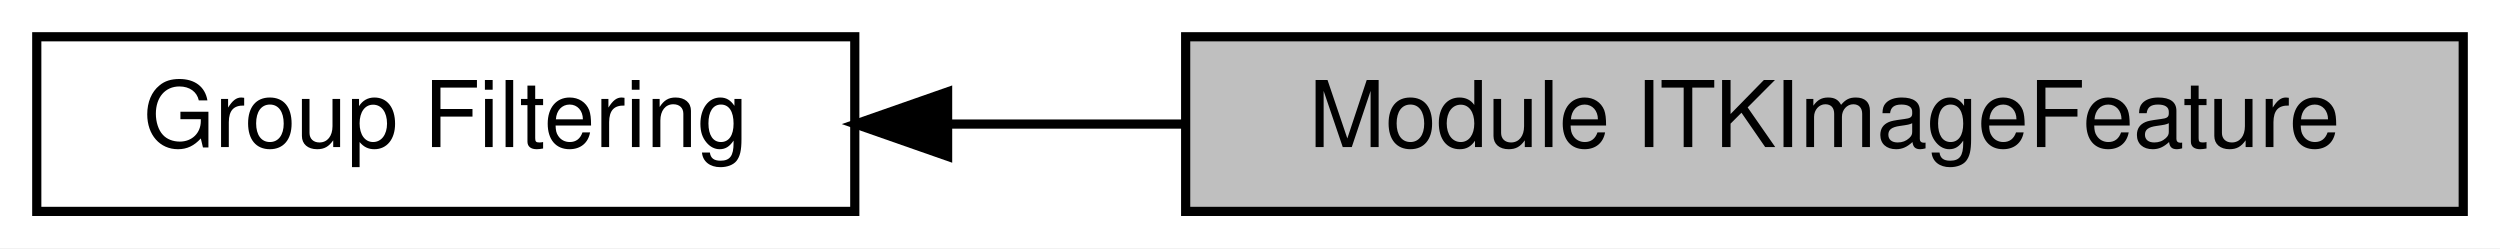
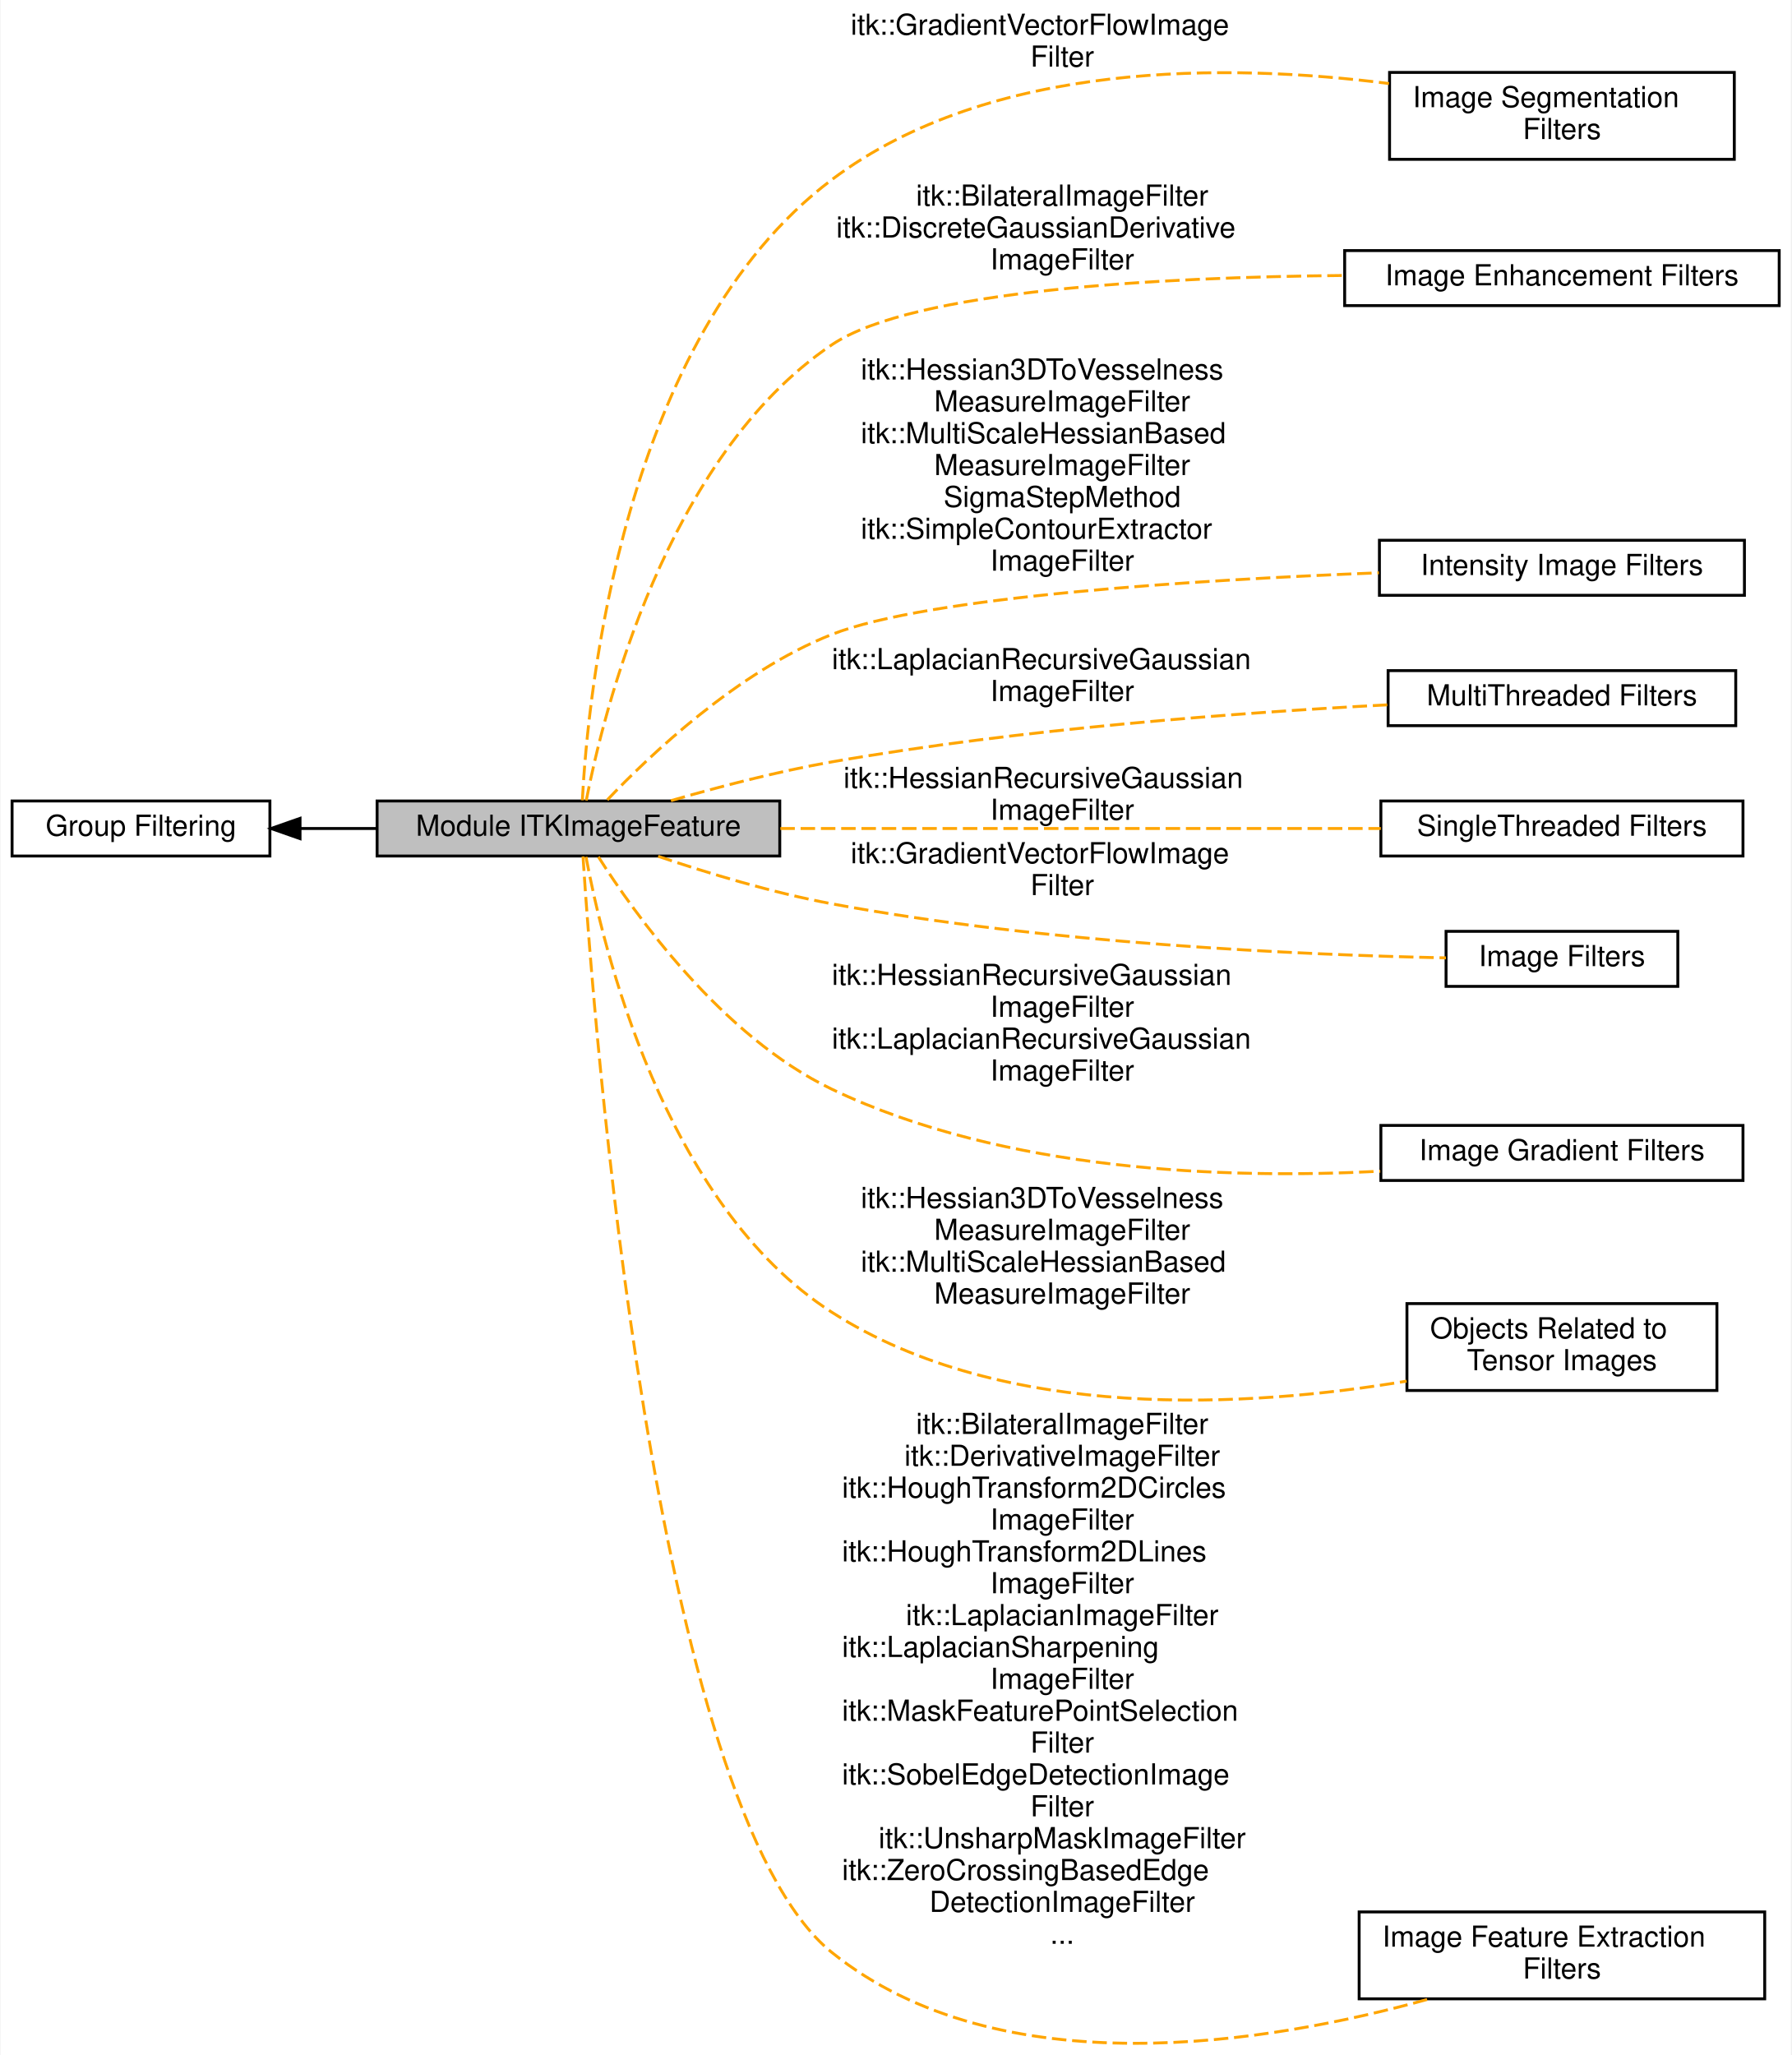
- <svg xmlns="http://www.w3.org/2000/svg" xmlns:xlink="http://www.w3.org/1999/xlink" width="272pt" height="27pt" viewBox="0.00 0.00 272.00 27.00">
-   <g id="graph0" class="graph" transform="scale(1 1) rotate(0) translate(4 23)">
-     <polygon fill="white" stroke="transparent" points="-4,4 -4,-23 268,-23 268,4 -4,4" />
+ <svg xmlns="http://www.w3.org/2000/svg" xmlns:xlink="http://www.w3.org/1999/xlink" width="618pt" height="709pt" viewBox="0.00 0.00 618.00 709.39">
+   <g id="graph0" class="graph" transform="scale(1 1) rotate(0) translate(4 705.39)">
+     <polygon fill="white" stroke="transparent" points="-4,4 -4,-705.39 614,-705.39 614,4 -4,4" />
    <g id="node1" class="node">
      <g id="a_node1">
-         <a xlink:title="This module contains classes that compute image features. In particular you will find here: Canny edg...">
-           <polygon fill="#bfbfbf" stroke="black" points="264,-19 125,-19 125,0 264,0 264,-19" />
-           <text text-anchor="middle" x="194.5" y="-7" font-family="Helvetica,sans-Serif" font-size="10.00">Module ITKImageFeature</text>
+         <a xlink:href="group__ImageSegmentation.html" target="_top" xlink:title=" ">
+           <polygon fill="white" stroke="black" points="594.5,-680.39 475.5,-680.39 475.5,-650.39 594.5,-650.39 594.5,-680.39" />
+           <text text-anchor="start" x="483.5" y="-668.39" font-family="Helvetica,sans-Serif" font-size="10.00">Image Segmentation</text>
+           <text text-anchor="middle" x="535" y="-657.39" font-family="Helvetica,sans-Serif" font-size="10.00"> Filters</text>
        </a>
      </g>
    </g>
    <g id="node2" class="node">
      <g id="a_node2">
+         <a xlink:href="group__ImageEnhancement.html" target="_top" xlink:title=" ">
+           <polygon fill="white" stroke="black" points="610,-618.89 460,-618.89 460,-599.89 610,-599.89 610,-618.89" />
+           <text text-anchor="middle" x="535" y="-606.89" font-family="Helvetica,sans-Serif" font-size="10.00">Image Enhancement Filters</text>
+         </a>
+       </g>
+     </g>
+     <g id="node3" class="node">
+       <g id="a_node3">
+         <a xlink:title="This module contains classes that compute image features. In particular you will find here: Canny edg...">
+           <polygon fill="#bfbfbf" stroke="black" points="265,-428.89 126,-428.89 126,-409.89 265,-409.89 265,-428.89" />
+           <text text-anchor="middle" x="195.5" y="-416.89" font-family="Helvetica,sans-Serif" font-size="10.00">Module ITKImageFeature</text>
+         </a>
+       </g>
+     </g>
+     <g id="edge5" class="edge">
+       <path fill="none" stroke="orange" stroke-dasharray="5,2" d="M196.85,-429.12C198.71,-464.73 210.37,-588.76 283,-643.39 337.97,-684.73 420.12,-683.58 475.31,-676.55" />
+       <text text-anchor="start" x="289.5" y="-693.39" font-family="Helvetica,sans-Serif" font-size="10.00">itk::GradientVectorFlowImage</text>
+       <text text-anchor="middle" x="362.5" y="-682.39" font-family="Helvetica,sans-Serif" font-size="10.00">Filter</text>
+     </g>
+     <g id="edge2" class="edge">
+       <path fill="none" stroke="orange" stroke-dasharray="5,2" d="M198.2,-429.07C203.94,-458.58 225.56,-547.75 283,-586.39 311,-605.22 396.39,-609.71 459.84,-610.3" />
+       <text text-anchor="middle" x="362.5" y="-634.39" font-family="Helvetica,sans-Serif" font-size="10.00">itk::BilateralImageFilter</text>
+       <text text-anchor="start" x="284.5" y="-623.39" font-family="Helvetica,sans-Serif" font-size="10.00">itk::DiscreteGaussianDerivative</text>
+       <text text-anchor="middle" x="362.5" y="-612.39" font-family="Helvetica,sans-Serif" font-size="10.00">ImageFilter</text>
+     </g>
+     <g id="node4" class="node">
+       <g id="a_node4">
+         <a xlink:href="group__IntensityImageFilters.html" target="_top" xlink:title=" ">
+           <polygon fill="white" stroke="black" points="598,-518.89 472,-518.89 472,-499.89 598,-499.89 598,-518.89" />
+           <text text-anchor="middle" x="535" y="-506.89" font-family="Helvetica,sans-Serif" font-size="10.00">Intensity Image Filters</text>
+         </a>
+       </g>
+     </g>
+     <g id="edge6" class="edge">
+       <path fill="none" stroke="orange" stroke-dasharray="5,2" d="M205.46,-429.26C220.02,-444.57 250.48,-473.58 283,-486.39 316.18,-499.45 408.87,-505.21 471.83,-507.66" />
+       <text text-anchor="start" x="293" y="-574.39" font-family="Helvetica,sans-Serif" font-size="10.00">itk::Hessian3DToVesselness</text>
+       <text text-anchor="middle" x="362.5" y="-563.39" font-family="Helvetica,sans-Serif" font-size="10.00">MeasureImageFilter</text>
+       <text text-anchor="start" x="293" y="-552.39" font-family="Helvetica,sans-Serif" font-size="10.00">itk::MultiScaleHessianBased</text>
+       <text text-anchor="middle" x="362.5" y="-541.39" font-family="Helvetica,sans-Serif" font-size="10.00">MeasureImageFilter</text>
+       <text text-anchor="middle" x="362.5" y="-530.39" font-family="Helvetica,sans-Serif" font-size="10.00">SigmaStepMethod</text>
+       <text text-anchor="start" x="293" y="-519.39" font-family="Helvetica,sans-Serif" font-size="10.00">itk::SimpleContourExtractor</text>
+       <text text-anchor="middle" x="362.5" y="-508.39" font-family="Helvetica,sans-Serif" font-size="10.00">ImageFilter</text>
+     </g>
+     <g id="node5" class="node">
+       <g id="a_node5">
+         <a xlink:href="group__MultiThreaded.html" target="_top" xlink:title=" ">
+           <polygon fill="white" stroke="black" points="595,-473.89 475,-473.89 475,-454.89 595,-454.89 595,-473.89" />
+           <text text-anchor="middle" x="535" y="-461.89" font-family="Helvetica,sans-Serif" font-size="10.00">MultiThreaded Filters</text>
+         </a>
+       </g>
+     </g>
+     <g id="edge10" class="edge">
+       <path fill="none" stroke="orange" stroke-dasharray="5,2" d="M227.44,-429C243.81,-433.73 264.33,-439.11 283,-442.39 348.06,-453.8 423.7,-459.4 474.8,-462.08" />
+       <text text-anchor="start" x="283" y="-474.39" font-family="Helvetica,sans-Serif" font-size="10.00">itk::LaplacianRecursiveGaussian</text>
+       <text text-anchor="middle" x="362.5" y="-463.39" font-family="Helvetica,sans-Serif" font-size="10.00">ImageFilter</text>
+     </g>
+     <g id="node6" class="node">
+       <g id="a_node6">
+         <a xlink:href="group__SingleThreaded.html" target="_top" xlink:title=" ">
+           <polygon fill="white" stroke="black" points="597.5,-428.89 472.5,-428.89 472.5,-409.89 597.5,-409.89 597.5,-428.89" />
+           <text text-anchor="middle" x="535" y="-416.89" font-family="Helvetica,sans-Serif" font-size="10.00">SingleThreaded Filters</text>
+         </a>
+       </g>
+     </g>
+     <g id="edge9" class="edge">
+       <path fill="none" stroke="orange" stroke-dasharray="5,2" d="M265.2,-419.39C326.01,-419.39 413.95,-419.39 472.48,-419.39" />
+       <text text-anchor="start" x="287" y="-433.39" font-family="Helvetica,sans-Serif" font-size="10.00">itk::HessianRecursiveGaussian</text>
+       <text text-anchor="middle" x="362.5" y="-422.39" font-family="Helvetica,sans-Serif" font-size="10.00">ImageFilter</text>
+     </g>
+     <g id="node7" class="node">
+       <g id="a_node7">
+         <a xlink:href="group__ImageFilters.html" target="_top" xlink:title=" ">
+           <polygon fill="white" stroke="black" points="575,-383.89 495,-383.89 495,-364.89 575,-364.89 575,-383.89" />
+           <text text-anchor="middle" x="535" y="-371.89" font-family="Helvetica,sans-Serif" font-size="10.00">Image Filters</text>
+         </a>
+       </g>
+     </g>
+     <g id="edge4" class="edge">
+       <path fill="none" stroke="orange" stroke-dasharray="5,2" d="M223.02,-409.79C239.95,-404.07 262.5,-397.2 283,-393.39 357.11,-379.61 445.31,-375.77 494.96,-374.73" />
+       <text text-anchor="start" x="289.5" y="-407.39" font-family="Helvetica,sans-Serif" font-size="10.00">itk::GradientVectorFlowImage</text>
+       <text text-anchor="middle" x="362.5" y="-396.39" font-family="Helvetica,sans-Serif" font-size="10.00">Filter</text>
+     </g>
+     <g id="node8" class="node">
+       <g id="a_node8">
+         <a xlink:href="group__GradientFilters.html" target="_top" xlink:title=" ">
+           <polygon fill="white" stroke="black" points="597.5,-316.89 472.5,-316.89 472.5,-297.89 597.5,-297.89 597.5,-316.89" />
+           <text text-anchor="middle" x="535" y="-304.89" font-family="Helvetica,sans-Serif" font-size="10.00">Image Gradient Filters</text>
+         </a>
+       </g>
+     </g>
+     <g id="edge8" class="edge">
+       <path fill="none" stroke="orange" stroke-dasharray="5,2" d="M202.4,-409.6C214.64,-390.3 244.88,-347.63 283,-329.39 342.68,-300.83 419.46,-298.33 472.29,-301.08" />
+       <text text-anchor="start" x="283" y="-365.39" font-family="Helvetica,sans-Serif" font-size="10.00">itk::HessianRecursiveGaussian</text>
+       <text text-anchor="middle" x="362.5" y="-354.39" font-family="Helvetica,sans-Serif" font-size="10.00">ImageFilter</text>
+       <text text-anchor="start" x="283" y="-343.39" font-family="Helvetica,sans-Serif" font-size="10.00">itk::LaplacianRecursiveGaussian</text>
+       <text text-anchor="middle" x="362.5" y="-332.39" font-family="Helvetica,sans-Serif" font-size="10.00">ImageFilter</text>
+     </g>
+     <g id="node9" class="node">
+       <g id="a_node9">
+         <a xlink:href="group__TensorObjects.html" target="_top" xlink:title="This category includes the objects required for representing diffusion tensor images in ITK.">
+           <polygon fill="white" stroke="black" points="588.5,-255.39 481.5,-255.39 481.5,-225.39 588.5,-225.39 588.5,-255.39" />
+           <text text-anchor="start" x="489.5" y="-243.39" font-family="Helvetica,sans-Serif" font-size="10.00">Objects Related to</text>
+           <text text-anchor="middle" x="535" y="-232.39" font-family="Helvetica,sans-Serif" font-size="10.00"> Tensor Images</text>
+         </a>
+       </g>
+     </g>
+     <g id="edge7" class="edge">
+       <path fill="none" stroke="orange" stroke-dasharray="5,2" d="M198.12,-409.59C203.65,-379.76 224.73,-289.76 283,-252.39 342.49,-214.23 427.2,-219.56 481.39,-228.62" />
+       <text text-anchor="start" x="293" y="-288.39" font-family="Helvetica,sans-Serif" font-size="10.00">itk::Hessian3DToVesselness</text>
+       <text text-anchor="middle" x="362.5" y="-277.39" font-family="Helvetica,sans-Serif" font-size="10.00">MeasureImageFilter</text>
+       <text text-anchor="start" x="293" y="-266.39" font-family="Helvetica,sans-Serif" font-size="10.00">itk::MultiScaleHessianBased</text>
+       <text text-anchor="middle" x="362.5" y="-255.39" font-family="Helvetica,sans-Serif" font-size="10.00">MeasureImageFilter</text>
+     </g>
+     <g id="node10" class="node">
+       <g id="a_node10">
+         <a xlink:href="group__ImageFeatureExtraction.html" target="_top" xlink:title=" ">
+           <polygon fill="white" stroke="black" points="605,-45.39 465,-45.39 465,-15.39 605,-15.39 605,-45.39" />
+           <text text-anchor="start" x="473" y="-33.39" font-family="Helvetica,sans-Serif" font-size="10.00">Image Feature Extraction</text>
+           <text text-anchor="middle" x="535" y="-22.39" font-family="Helvetica,sans-Serif" font-size="10.00"> Filters</text>
+         </a>
+       </g>
+     </g>
+     <g id="edge3" class="edge">
+       <path fill="none" stroke="orange" stroke-dasharray="5,2" d="M197.08,-409.73C200.62,-354.68 221.17,-81.15 283,-31.39 341.22,15.47 434.08,-0 489.04,-15.32" />
+       <text text-anchor="middle" x="362.5" y="-210.39" font-family="Helvetica,sans-Serif" font-size="10.00">itk::BilateralImageFilter</text>
+       <text text-anchor="middle" x="362.5" y="-199.39" font-family="Helvetica,sans-Serif" font-size="10.00">itk::DerivativeImageFilter</text>
+       <text text-anchor="start" x="286.5" y="-188.39" font-family="Helvetica,sans-Serif" font-size="10.00">itk::HoughTransform2DCircles</text>
+       <text text-anchor="middle" x="362.5" y="-177.39" font-family="Helvetica,sans-Serif" font-size="10.00">ImageFilter</text>
+       <text text-anchor="start" x="286.5" y="-166.39" font-family="Helvetica,sans-Serif" font-size="10.00">itk::HoughTransform2DLines</text>
+       <text text-anchor="middle" x="362.5" y="-155.39" font-family="Helvetica,sans-Serif" font-size="10.00">ImageFilter</text>
+       <text text-anchor="middle" x="362.5" y="-144.39" font-family="Helvetica,sans-Serif" font-size="10.00">itk::LaplacianImageFilter</text>
+       <text text-anchor="start" x="286.5" y="-133.39" font-family="Helvetica,sans-Serif" font-size="10.00">itk::LaplacianSharpening</text>
+       <text text-anchor="middle" x="362.5" y="-122.39" font-family="Helvetica,sans-Serif" font-size="10.00">ImageFilter</text>
+       <text text-anchor="start" x="286.5" y="-111.39" font-family="Helvetica,sans-Serif" font-size="10.00">itk::MaskFeaturePointSelection</text>
+       <text text-anchor="middle" x="362.5" y="-100.39" font-family="Helvetica,sans-Serif" font-size="10.00">Filter</text>
+       <text text-anchor="start" x="286.5" y="-89.39" font-family="Helvetica,sans-Serif" font-size="10.00">itk::SobelEdgeDetectionImage</text>
+       <text text-anchor="middle" x="362.5" y="-78.39" font-family="Helvetica,sans-Serif" font-size="10.00">Filter</text>
+       <text text-anchor="middle" x="362.5" y="-67.39" font-family="Helvetica,sans-Serif" font-size="10.00">itk::UnsharpMaskImageFilter</text>
+       <text text-anchor="start" x="286.5" y="-56.39" font-family="Helvetica,sans-Serif" font-size="10.00">itk::ZeroCrossingBasedEdge</text>
+       <text text-anchor="middle" x="362.5" y="-45.39" font-family="Helvetica,sans-Serif" font-size="10.00">DetectionImageFilter</text>
+       <text text-anchor="middle" x="362.5" y="-34.39" font-family="Helvetica,sans-Serif" font-size="10.00">...</text>
+     </g>
+     <g id="node11" class="node">
+       <g id="a_node11">
        <a xlink:href="group__Group-Filtering.html" target="_top" xlink:title="This group of modules are filters that modify data in the ITK pipeline framework. These filters take ...">
-           <polygon fill="white" stroke="black" points="89,-19 0,-19 0,0 89,0 89,-19" />
-           <text text-anchor="middle" x="44.5" y="-7" font-family="Helvetica,sans-Serif" font-size="10.00">Group Filtering</text>
+           <polygon fill="white" stroke="black" points="89,-428.89 0,-428.89 0,-409.89 89,-409.89 89,-428.89" />
+           <text text-anchor="middle" x="44.5" y="-416.89" font-family="Helvetica,sans-Serif" font-size="10.00">Group Filtering</text>
        </a>
      </g>
    </g>
    <g id="edge1" class="edge">
-       <path fill="none" stroke="black" d="M99.12,-9.5C107.51,-9.5 116.27,-9.5 124.94,-9.5" />
-       <polygon fill="black" stroke="black" points="99.1,-6 89.1,-9.5 99.1,-13 99.1,-6" />
+       <path fill="none" stroke="black" d="M99.56,-419.39C108.07,-419.39 116.97,-419.39 125.76,-419.39" />
+       <polygon fill="black" stroke="black" points="99.4,-415.89 89.4,-419.39 99.4,-422.89 99.4,-415.89" />
    </g>
  </g>
</svg>
